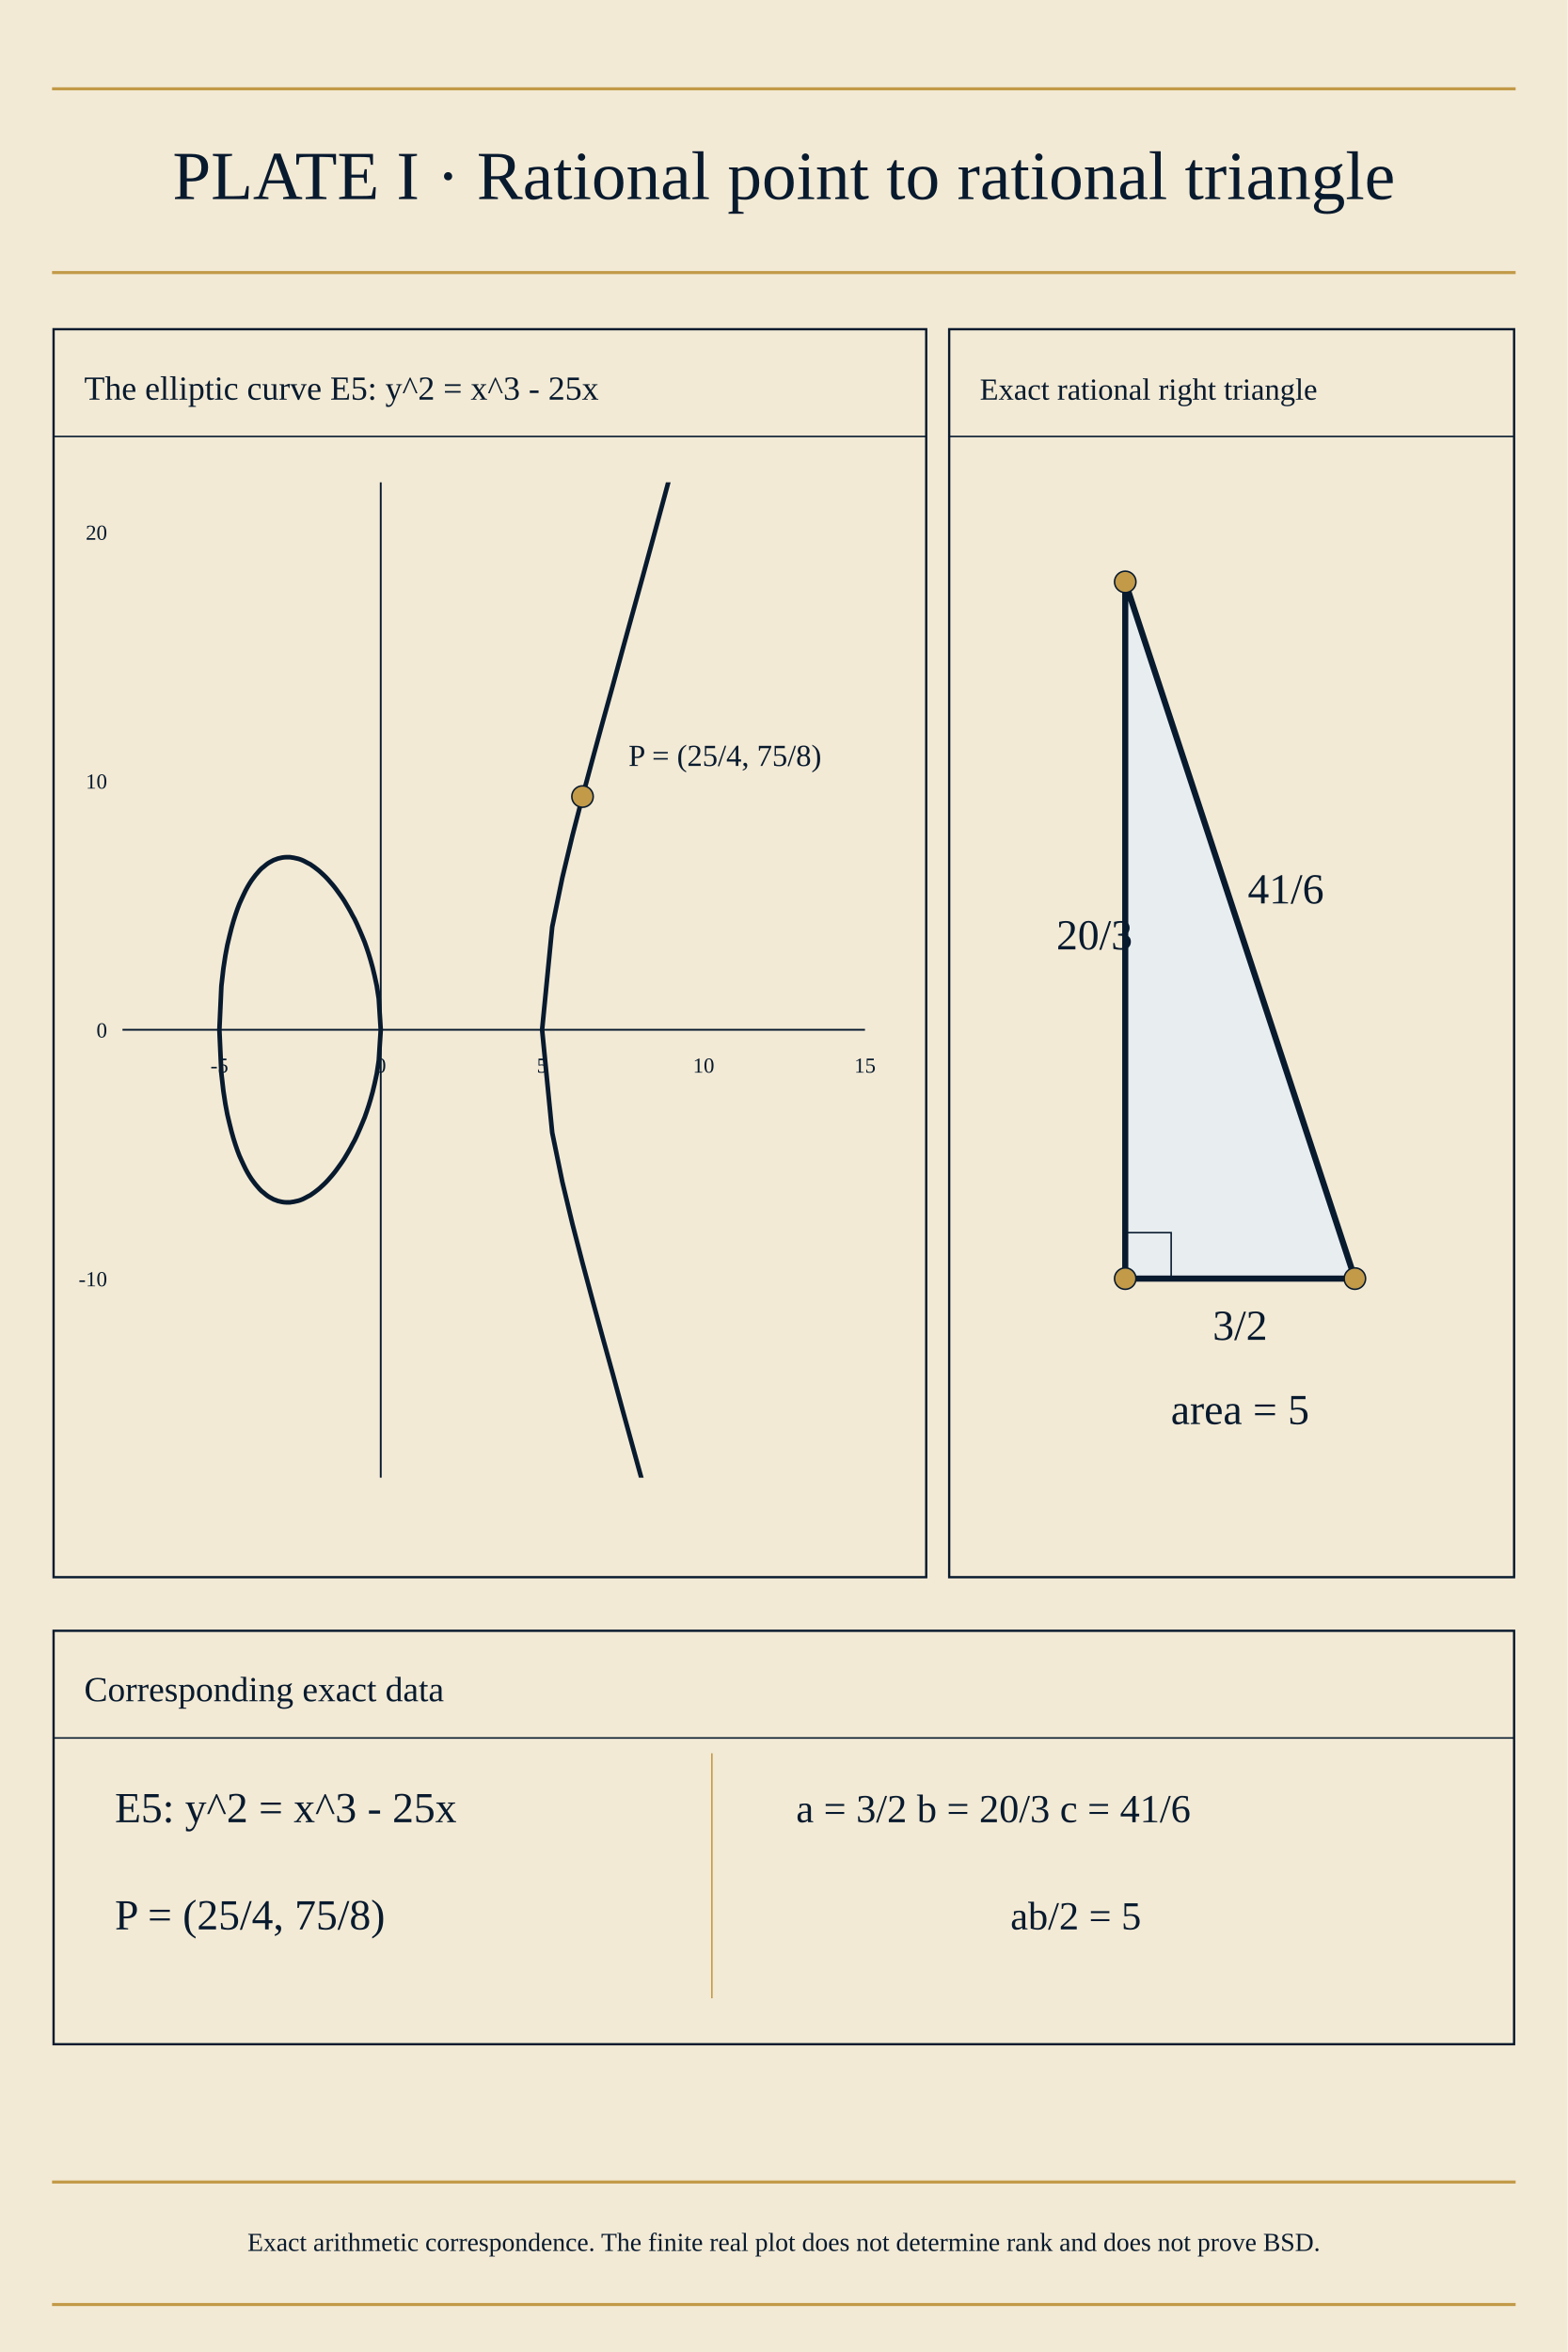
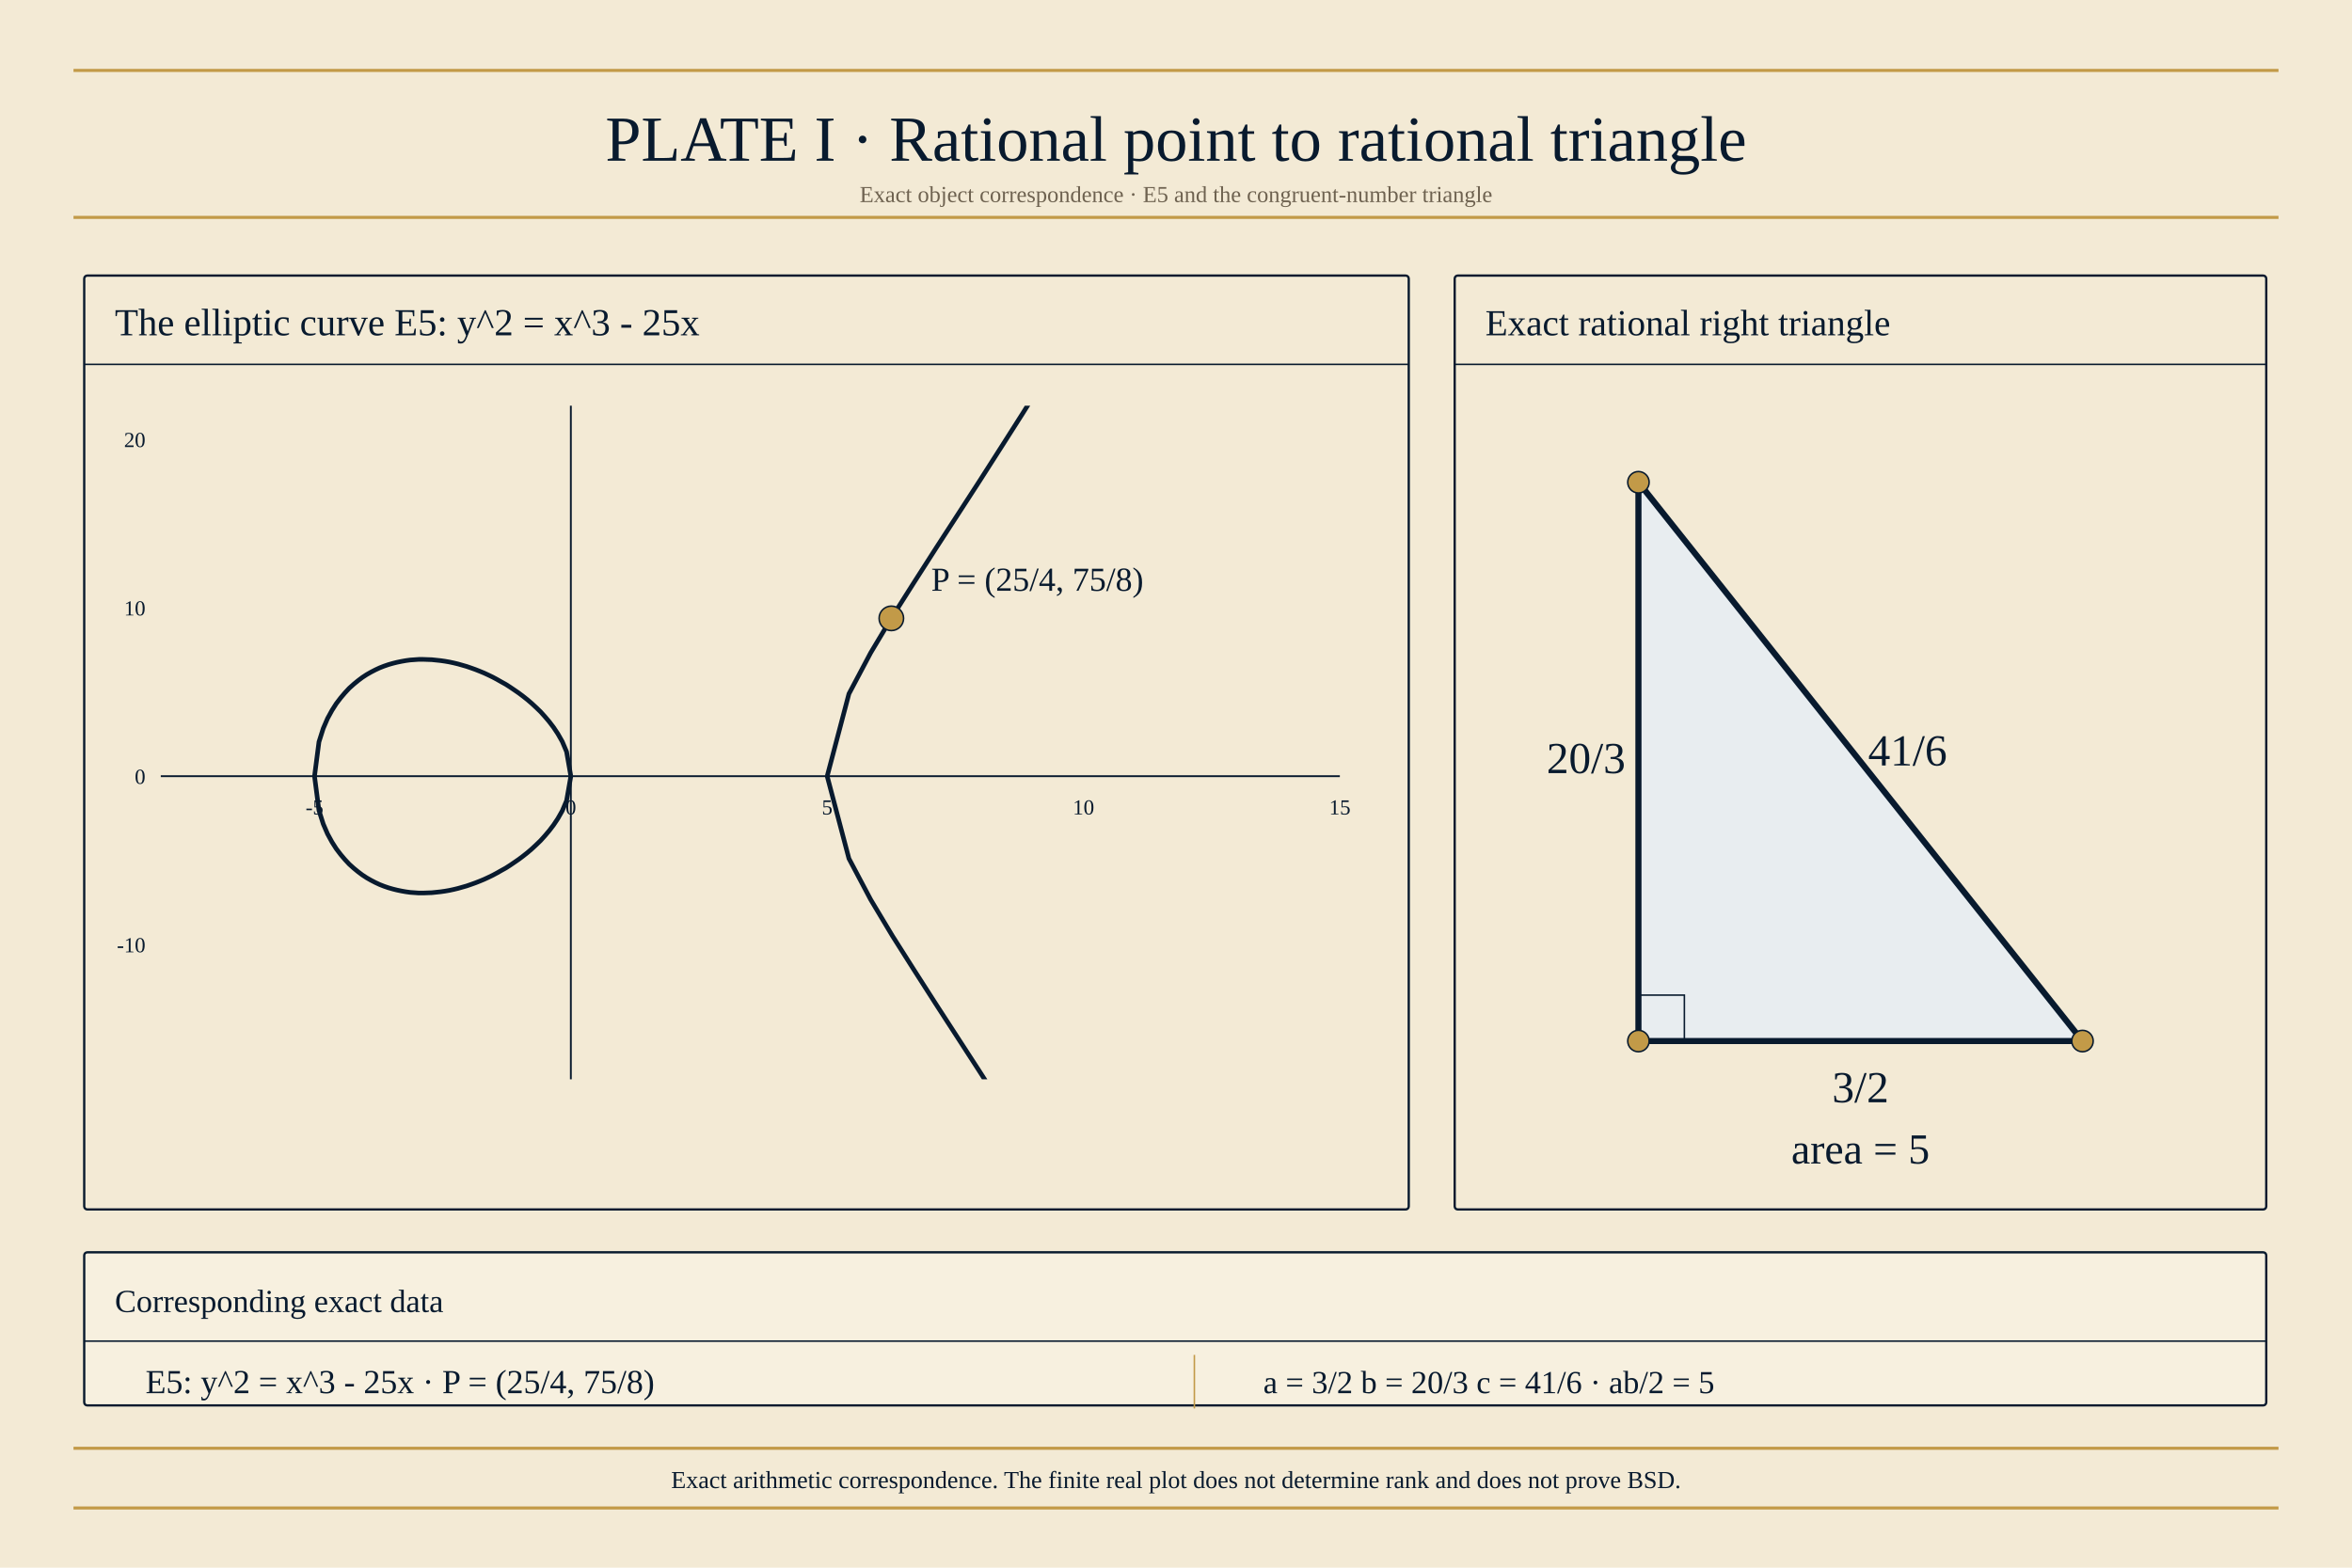
- <svg xmlns="http://www.w3.org/2000/svg" viewBox="0 0 1024 1536" role="img">
-   <rect width="1024" height="1536" fill="#f3ead5" />
+ <svg xmlns="http://www.w3.org/2000/svg" viewBox="0 0 1536 1024" role="img">
+   <rect width="1536" height="1024" fill="#f3ead5" />
  <g fill="#081a2e" font-family="Georgia,Times New Roman,serif">
-     <path d="M34 58H990M34 178H990" stroke="#c29a48" stroke-width="2" />
-     <text x="512" y="130" text-anchor="middle" font-size="45">PLATE I · Rational point to rational triangle</text>
-     <rect x="35" y="215" width="570" height="815" fill="none" stroke="#081a2e" stroke-width="1.5" />
-     <path d="M35 285H605" stroke="#081a2e" />
-     <text x="55" y="261" font-size="22">The elliptic curve   E5: y^2 = x^3 - 25x</text>
+     <path d="M48 46H1488M48 142H1488" stroke="#c29a48" stroke-width="2" />
+     <text x="768" y="105" text-anchor="middle" font-size="42">PLATE I · Rational point to rational triangle</text>
+     <text x="768" y="132" text-anchor="middle" font-size="15" fill="#6e6250">Exact object correspondence · E5 and the congruent-number triangle</text>
+     <rect x="55" y="180" width="865" height="610" rx="2" fill="none" stroke="#081a2e" stroke-width="1.5" />
+     <path d="M55 238H920" stroke="#081a2e" stroke-width="1" />
+     <text x="75" y="219" font-size="25">The elliptic curve   E5: y^2 = x^3 - 25x</text>
    <defs>
      <clipPath id="plot1">
-         <rect x="80" y="315" width="485" height="650" />
+         <rect x="105" y="265" width="770" height="440" />
      </clipPath>
    </defs>
-     <path d="M80 672.5H565M248.7 315V965" stroke="#081a2e" stroke-width="1.2" />
-     <polyline points="143.3,672.5 144.6,644.0 145.9,632.6 147.2,624.1 148.5,617.2 149.9,611.3 151.2,606.1 152.5,601.5 153.8,597.4 155.1,593.6 156.4,590.2 157.8,587.1 159.1,584.3 160.4,581.6 161.7,579.2 163.0,577.0 164.3,575.0 165.7,573.1 167.0,571.4 168.3,569.9 169.6,568.4 170.9,567.1 172.3,566.0 173.6,564.9 174.9,563.9 176.2,563.1 177.5,562.4 178.8,561.7 180.2,561.2 181.5,560.7 182.8,560.4 184.1,560.1 185.4,559.9 186.8,559.8 188.1,559.8 189.4,559.8 190.7,560.0 192.0,560.2 193.3,560.5 194.7,560.8 196.0,561.2 197.3,561.7 198.6,562.3 199.9,563.0 201.2,563.7 202.6,564.4 203.9,565.3 205.2,566.2 206.5,567.2 207.8,568.2 209.2,569.4 210.5,570.6 211.8,571.8 213.1,573.1 214.4,574.5 215.7,576.0 217.1,577.6 218.4,579.2 219.7,580.9 221.0,582.7 222.3,584.5 223.7,586.5 225.0,588.5 226.3,590.7 227.6,592.9 228.9,595.2 230.2,597.7 231.6,600.2 232.9,602.9 234.2,605.8 235.5,608.8 236.8,611.9 238.2,615.3 239.5,619.0 240.8,622.9 242.1,627.2 243.4,631.9 244.7,637.3 246.1,643.8 247.4,652.2 248.7,672.5" fill="none" stroke="#081a2e" stroke-width="3" clip-path="url(#plot1)" />
-     <polyline points="143.3,672.5 144.6,701.0 145.9,712.4 147.2,720.9 148.5,727.8 149.9,733.7 151.2,738.9 152.5,743.5 153.8,747.6 155.1,751.4 156.4,754.8 157.8,757.9 159.1,760.7 160.4,763.4 161.7,765.8 163.0,768.0 164.3,770.0 165.7,771.9 167.0,773.6 168.3,775.1 169.6,776.6 170.9,777.9 172.3,779.0 173.6,780.1 174.9,781.1 176.2,781.9 177.5,782.6 178.8,783.3 180.2,783.8 181.5,784.3 182.8,784.6 184.1,784.9 185.4,785.1 186.8,785.2 188.1,785.2 189.4,785.2 190.7,785.0 192.0,784.8 193.3,784.5 194.7,784.2 196.0,783.8 197.3,783.3 198.6,782.7 199.9,782.0 201.2,781.3 202.6,780.6 203.9,779.7 205.2,778.8 206.5,777.8 207.8,776.8 209.2,775.6 210.5,774.4 211.8,773.2 213.1,771.9 214.4,770.5 215.7,769.0 217.1,767.4 218.4,765.8 219.7,764.1 221.0,762.3 222.3,760.5 223.7,758.5 225.0,756.5 226.3,754.3 227.6,752.1 228.9,749.8 230.2,747.3 231.6,744.8 232.9,742.1 234.2,739.2 235.5,736.2 236.8,733.1 238.2,729.7 239.5,726.0 240.8,722.1 242.1,717.8 243.4,713.1 244.7,707.7 246.1,701.2 247.4,692.8 248.7,672.5" fill="none" stroke="#081a2e" stroke-width="3" clip-path="url(#plot1)" />
-     <polyline points="354.1,672.5 360.7,605.3 367.3,573.2 373.9,545.7 380.5,520.2 387.1,495.6 393.7,471.4 400.3,447.6 406.8,423.7 413.4,399.8 420.0,375.9 426.6,351.7 433.2,327.3 439.8,302.8 446.4,277.9 453.0,252.8 459.6,227.5 466.2,201.8 472.7,175.9 479.3,149.7 485.9,123.2 492.5,96.4 499.1,69.3 505.7,42.0 512.3,14.3 518.9,-13.7 525.5,-41.9 532.1,-70.5 538.6,-99.3 545.2,-128.4 551.8,-157.9 558.4,-187.6 565.0,-217.5 571.6,-247.8 578.2,-278.4 584.8,-309.2 591.4,-340.3 597.9,-371.7 604.5,-403.4 611.1,-435.3 617.7,-467.5 624.3,-500.0 630.9,-532.8 637.5,-565.8 644.1,-599.1 650.7,-632.6 657.3,-666.4 663.8,-700.5 670.4,-734.8 677.0,-769.4 683.6,-804.2 690.2,-839.3 696.8,-874.6 703.4,-910.2 710.0,-946.0 716.6,-982.1 723.2,-1018.4 729.7,-1055.0 736.3,-1091.8 742.9,-1128.9 749.5,-1166.2 756.1,-1203.7 762.7,-1241.5 769.3,-1279.5 775.9,-1317.7 782.5,-1356.2 789.0,-1394.9 795.6,-1433.8 802.2,-1473.0 808.8,-1512.4 815.4,-1552.0 822.0,-1591.8 828.6,-1631.9 835.2,-1672.2 841.8,-1712.7 848.4,-1753.4 854.9,-1794.3 861.5,-1835.5 868.1,-1876.9 874.7,-1918.5 881.3,-1960.3" fill="none" stroke="#081a2e" stroke-width="3" clip-path="url(#plot1)" />
-     <polyline points="354.1,672.5 360.7,739.7 367.3,771.8 373.9,799.3 380.5,824.8 387.1,849.4 393.7,873.6 400.3,897.4 406.8,921.3 413.4,945.2 420.0,969.1 426.6,993.3 433.2,1017.7 439.8,1042.2 446.4,1067.1 453.0,1092.2 459.6,1117.5 466.2,1143.2 472.7,1169.1 479.3,1195.3 485.9,1221.8 492.5,1248.6 499.1,1275.7 505.7,1303.0 512.3,1330.7 518.9,1358.7 525.5,1386.9 532.1,1415.5 538.6,1444.3 545.2,1473.4 551.8,1502.9 558.4,1532.6 565.0,1562.5 571.6,1592.8 578.2,1623.4 584.8,1654.2 591.4,1685.3 597.9,1716.7 604.5,1748.4 611.1,1780.3 617.7,1812.5 624.3,1845.0 630.9,1877.8 637.5,1910.8 644.1,1944.1 650.7,1977.6 657.3,2011.4 663.8,2045.5 670.4,2079.8 677.0,2114.4 683.6,2149.2 690.2,2184.3 696.8,2219.6 703.4,2255.2 710.0,2291.0 716.6,2327.1 723.2,2363.4 729.7,2400.0 736.3,2436.8 742.9,2473.9 749.5,2511.2 756.1,2548.7 762.7,2586.5 769.3,2624.5 775.9,2662.7 782.5,2701.2 789.0,2739.9 795.6,2778.8 802.2,2818.0 808.8,2857.4 815.4,2897.0 822.0,2936.8 828.6,2976.9 835.2,3017.2 841.8,3057.7 848.4,3098.4 854.9,3139.3 861.5,3180.5 868.1,3221.9 874.7,3263.5 881.3,3305.3" fill="none" stroke="#081a2e" stroke-width="3" clip-path="url(#plot1)" />
-     <circle cx="380.5" cy="520.2" r="7" fill="#c29a48" stroke="#081a2e" />
-     <text x="410.5" y="500.2" font-size="20">P = (25/4, 75/8)</text>
-     <text x="143.3" y="700.5" text-anchor="middle" font-size="14">-5</text>
-     <text x="248.7" y="700.5" text-anchor="middle" font-size="14">0</text>
-     <text x="354.1" y="700.5" text-anchor="middle" font-size="14">5</text>
-     <text x="459.6" y="700.5" text-anchor="middle" font-size="14">10</text>
-     <text x="565.0" y="700.5" text-anchor="middle" font-size="14">15</text>
-     <text x="70" y="840.0" text-anchor="end" font-size="14">-10</text>
-     <text x="70" y="677.5" text-anchor="end" font-size="14">0</text>
-     <text x="70" y="515.0" text-anchor="end" font-size="14">10</text>
-     <text x="70" y="352.5" text-anchor="end" font-size="14">20</text>
-     <rect x="620" y="215" width="369" height="815" fill="none" stroke="#081a2e" stroke-width="1.5" />
-     <path d="M620 285H989" stroke="#081a2e" />
-     <text x="640" y="261" font-size="20">Exact rational right triangle</text>
-     <polygon points="735,835 885,835 735,380" fill="#e8edf0" stroke="#081a2e" stroke-width="4" />
-     <rect x="735" y="805" width="30" height="30" fill="none" stroke="#081a2e" />
+     <path d="M105 507.0H875M372.8 265V705" stroke="#081a2e" stroke-width="1.2" />
+     <polyline points="205.4,507.0 208.3,484.6 211.1,475.8 213.9,469.3 216.8,464.0 219.6,459.6 222.5,455.8 225.3,452.5 228.1,449.5 231.0,446.9 233.8,444.6 236.6,442.5 239.5,440.6 242.3,439.0 245.2,437.5 248.0,436.2 250.8,435.1 253.7,434.1 256.5,433.3 259.3,432.6 262.2,432.0 265.0,431.5 267.9,431.1 270.7,430.9 273.5,430.7 276.4,430.7 279.2,430.8 282.0,430.9 284.9,431.2 287.7,431.5 290.5,431.9 293.4,432.4 296.2,433.0 299.1,433.7 301.9,434.5 304.7,435.3 307.6,436.3 310.4,437.3 313.2,438.4 316.1,439.6 318.9,440.9 321.8,442.3 324.6,443.8 327.4,445.4 330.3,447.0 333.1,448.8 335.9,450.7 338.8,452.7 341.6,454.8 344.5,457.1 347.3,459.5 350.1,462.1 353.0,464.9 355.8,468.0 358.6,471.3 361.5,475.1 364.3,479.3 367.2,484.4 370.0,491.0 372.8,507.0" fill="none" stroke="#081a2e" stroke-width="3" clip-path="url(#plot1)" />
+     <polyline points="205.4,507.0 208.3,529.4 211.1,538.2 213.9,544.7 216.8,550.0 219.6,554.4 222.5,558.2 225.3,561.5 228.1,564.5 231.0,567.1 233.8,569.4 236.6,571.5 239.5,573.4 242.3,575.0 245.2,576.5 248.0,577.8 250.8,578.9 253.7,579.9 256.5,580.7 259.3,581.4 262.2,582.0 265.0,582.5 267.9,582.9 270.7,583.1 273.5,583.3 276.4,583.3 279.2,583.2 282.0,583.1 284.9,582.8 287.7,582.5 290.5,582.1 293.4,581.6 296.2,581.0 299.1,580.3 301.9,579.5 304.7,578.7 307.6,577.7 310.4,576.7 313.2,575.6 316.1,574.4 318.9,573.1 321.8,571.7 324.6,570.2 327.4,568.6 330.3,567.0 333.1,565.2 335.9,563.3 338.8,561.3 341.6,559.2 344.5,556.9 347.3,554.5 350.1,551.9 353.0,549.1 355.8,546.0 358.6,542.7 361.5,538.9 364.3,534.7 367.2,529.6 370.0,523.0 372.8,507.0" fill="none" stroke="#081a2e" stroke-width="3" clip-path="url(#plot1)" />
+     <polyline points="540.2,507.0 554.4,453.2 568.6,426.4 582.8,402.7 597.0,380.3 611.1,358.3 625.3,336.4 639.5,314.5 653.7,292.3 667.9,270.0 682.1,247.3 696.3,224.4 710.4,201.1 724.6,177.4 738.8,153.4 753.0,129.1 767.2,104.3 781.4,79.2 795.6,53.8 809.7,27.9 823.9,1.8 838.1,-24.8 852.3,-51.7 866.5,-79.0 880.7,-106.6 894.9,-134.6 909.0,-162.9 923.2,-191.6 937.4,-220.6 951.6,-249.9 965.8,-279.6 980.0,-309.6 994.2,-340.0 1008.3,-370.7 1022.5,-401.7 1036.7,-433.0 1050.9,-464.7 1065.1,-496.6 1079.3,-528.9 1093.5,-561.5 1107.6,-594.4 1121.8,-627.6 1136.0,-661.1 1150.2,-694.9 1164.4,-729.1 1178.6,-763.5 1192.8,-798.2 1206.9,-833.2 1221.1,-868.5 1235.3,-904.1 1249.5,-939.9 1263.7,-976.1 1277.9,-1012.5 1292.1,-1049.2 1306.2,-1086.2 1320.4,-1123.4 1334.6,-1161.0 1348.8,-1198.8 1363.0,-1236.9 1377.2,-1275.2" fill="none" stroke="#081a2e" stroke-width="3" clip-path="url(#plot1)" />
+     <polyline points="540.2,507.0 554.4,560.8 568.6,587.6 582.8,611.3 597.0,633.7 611.1,655.7 625.3,677.6 639.5,699.5 653.7,721.7 667.9,744.0 682.1,766.7 696.3,789.6 710.4,812.9 724.6,836.6 738.8,860.6 753.0,884.9 767.2,909.7 781.4,934.8 795.6,960.2 809.7,986.1 823.9,1012.2 838.1,1038.8 852.3,1065.7 866.5,1093.0 880.7,1120.6 894.9,1148.6 909.0,1176.9 923.2,1205.6 937.4,1234.6 951.6,1263.9 965.8,1293.6 980.0,1323.6 994.2,1354.0 1008.3,1384.7 1022.5,1415.7 1036.7,1447.0 1050.9,1478.7 1065.1,1510.6 1079.3,1542.9 1093.5,1575.5 1107.6,1608.4 1121.8,1641.6 1136.0,1675.1 1150.2,1708.9 1164.4,1743.1 1178.6,1777.5 1192.8,1812.2 1206.9,1847.2 1221.1,1882.5 1235.3,1918.1 1249.5,1953.9 1263.7,1990.1 1277.9,2026.5 1292.1,2063.2 1306.2,2100.2 1320.4,2137.4 1334.6,2175.0 1348.8,2212.8 1363.0,2250.9 1377.2,2289.2" fill="none" stroke="#081a2e" stroke-width="3" clip-path="url(#plot1)" />
+     <circle cx="582.1" cy="403.9" r="8" fill="#c29a48" stroke="#081a2e" />
+     <text x="608.1" y="385.9" font-size="22">P = (25/4, 75/8)</text>
+     <text x="205.4" y="532.0" text-anchor="middle" font-size="14">-5</text>
+     <text x="372.8" y="532.0" text-anchor="middle" font-size="14">0</text>
+     <text x="540.2" y="532.0" text-anchor="middle" font-size="14">5</text>
+     <text x="707.6" y="532.0" text-anchor="middle" font-size="14">10</text>
+     <text x="875.0" y="532.0" text-anchor="middle" font-size="14">15</text>
+     <text x="95" y="622.0" text-anchor="end" font-size="14">-10</text>
+     <text x="95" y="512.0" text-anchor="end" font-size="14">0</text>
+     <text x="95" y="402.0" text-anchor="end" font-size="14">10</text>
+     <text x="95" y="292.0" text-anchor="end" font-size="14">20</text>
+     <rect x="950" y="180" width="530" height="610" rx="2" fill="none" stroke="#081a2e" stroke-width="1.5" />
+     <path d="M950 238H1480" stroke="#081a2e" stroke-width="1" />
+     <text x="970" y="219" font-size="24">Exact rational right triangle</text>
+     <polygon points="1070,680 1360,680 1070,315" fill="#e8edf0" stroke="#081a2e" stroke-width="4" />
+     <rect x="1070" y="650" width="30" height="30" fill="none" stroke="#081a2e" />
    <g fill="#c29a48" stroke="#081a2e">
-       <circle cx="735" cy="835" r="7" />
-       <circle cx="885" cy="835" r="7" />
-       <circle cx="735" cy="380" r="7" />
+       <circle cx="1070" cy="680" r="7" />
+       <circle cx="1360" cy="680" r="7" />
+       <circle cx="1070" cy="315" r="7" />
    </g>
-     <text x="810" y="875" text-anchor="middle" font-size="28">3/2</text>
-     <text x="690" y="620" font-size="28">20/3</text>
-     <text x="815" y="590" font-size="28">41/6</text>
-     <text x="810" y="930" text-anchor="middle" font-size="28">area = 5</text>
-     <rect x="35" y="1065" width="954" height="270" fill="none" stroke="#081a2e" stroke-width="1.5" />
-     <path d="M35 1135H989" stroke="#081a2e" />
-     <text x="55" y="1111" font-size="23">Corresponding exact data</text>
-     <text x="75" y="1190" font-size="28">E5: y^2 = x^3 - 25x</text>
-     <text x="75" y="1260" font-size="28">P = (25/4, 75/8)</text>
-     <path d="M465 1145V1305" stroke="#c29a48" />
-     <text x="520" y="1190" font-size="26">a = 3/2     b = 20/3     c = 41/6</text>
-     <text x="660" y="1260" font-size="26">ab/2 = 5</text>
-     <path d="M34 1425H990M34 1505H990" stroke="#c29a48" stroke-width="2" />
-     <text x="512" y="1470" text-anchor="middle" font-size="17">Exact arithmetic correspondence. The finite real plot does not determine rank and does not prove BSD.</text>
+     <text x="1215" y="720" text-anchor="middle" font-size="29">3/2</text>
+     <text x="1010" y="505" font-size="29">20/3</text>
+     <text x="1220" y="500" font-size="29">41/6</text>
+     <text x="1215" y="760" text-anchor="middle" font-size="28">area = 5</text>
+     <rect x="55" y="818" width="1425" height="100" rx="2" fill="#f7f0df" stroke="#081a2e" stroke-width="1.5" />
+     <path d="M55 876H1480" stroke="#081a2e" stroke-width="1" />
+     <text x="75" y="857" font-size="21">Corresponding exact data</text>
+     <text x="95" y="910" font-size="22">E5: y^2 = x^3 - 25x     ·     P = (25/4, 75/8)</text>
+     <path d="M780 885V920" stroke="#c29a48" />
+     <text x="825" y="910" font-size="21">a = 3/2     b = 20/3     c = 41/6     ·     ab/2 = 5</text>
+     <path d="M48 946H1488M48 985H1488" stroke="#c29a48" stroke-width="2" />
+     <text x="768" y="972" text-anchor="middle" font-size="16">Exact arithmetic correspondence. The finite real plot does not determine rank and does not prove BSD.</text>
  </g>
</svg>
